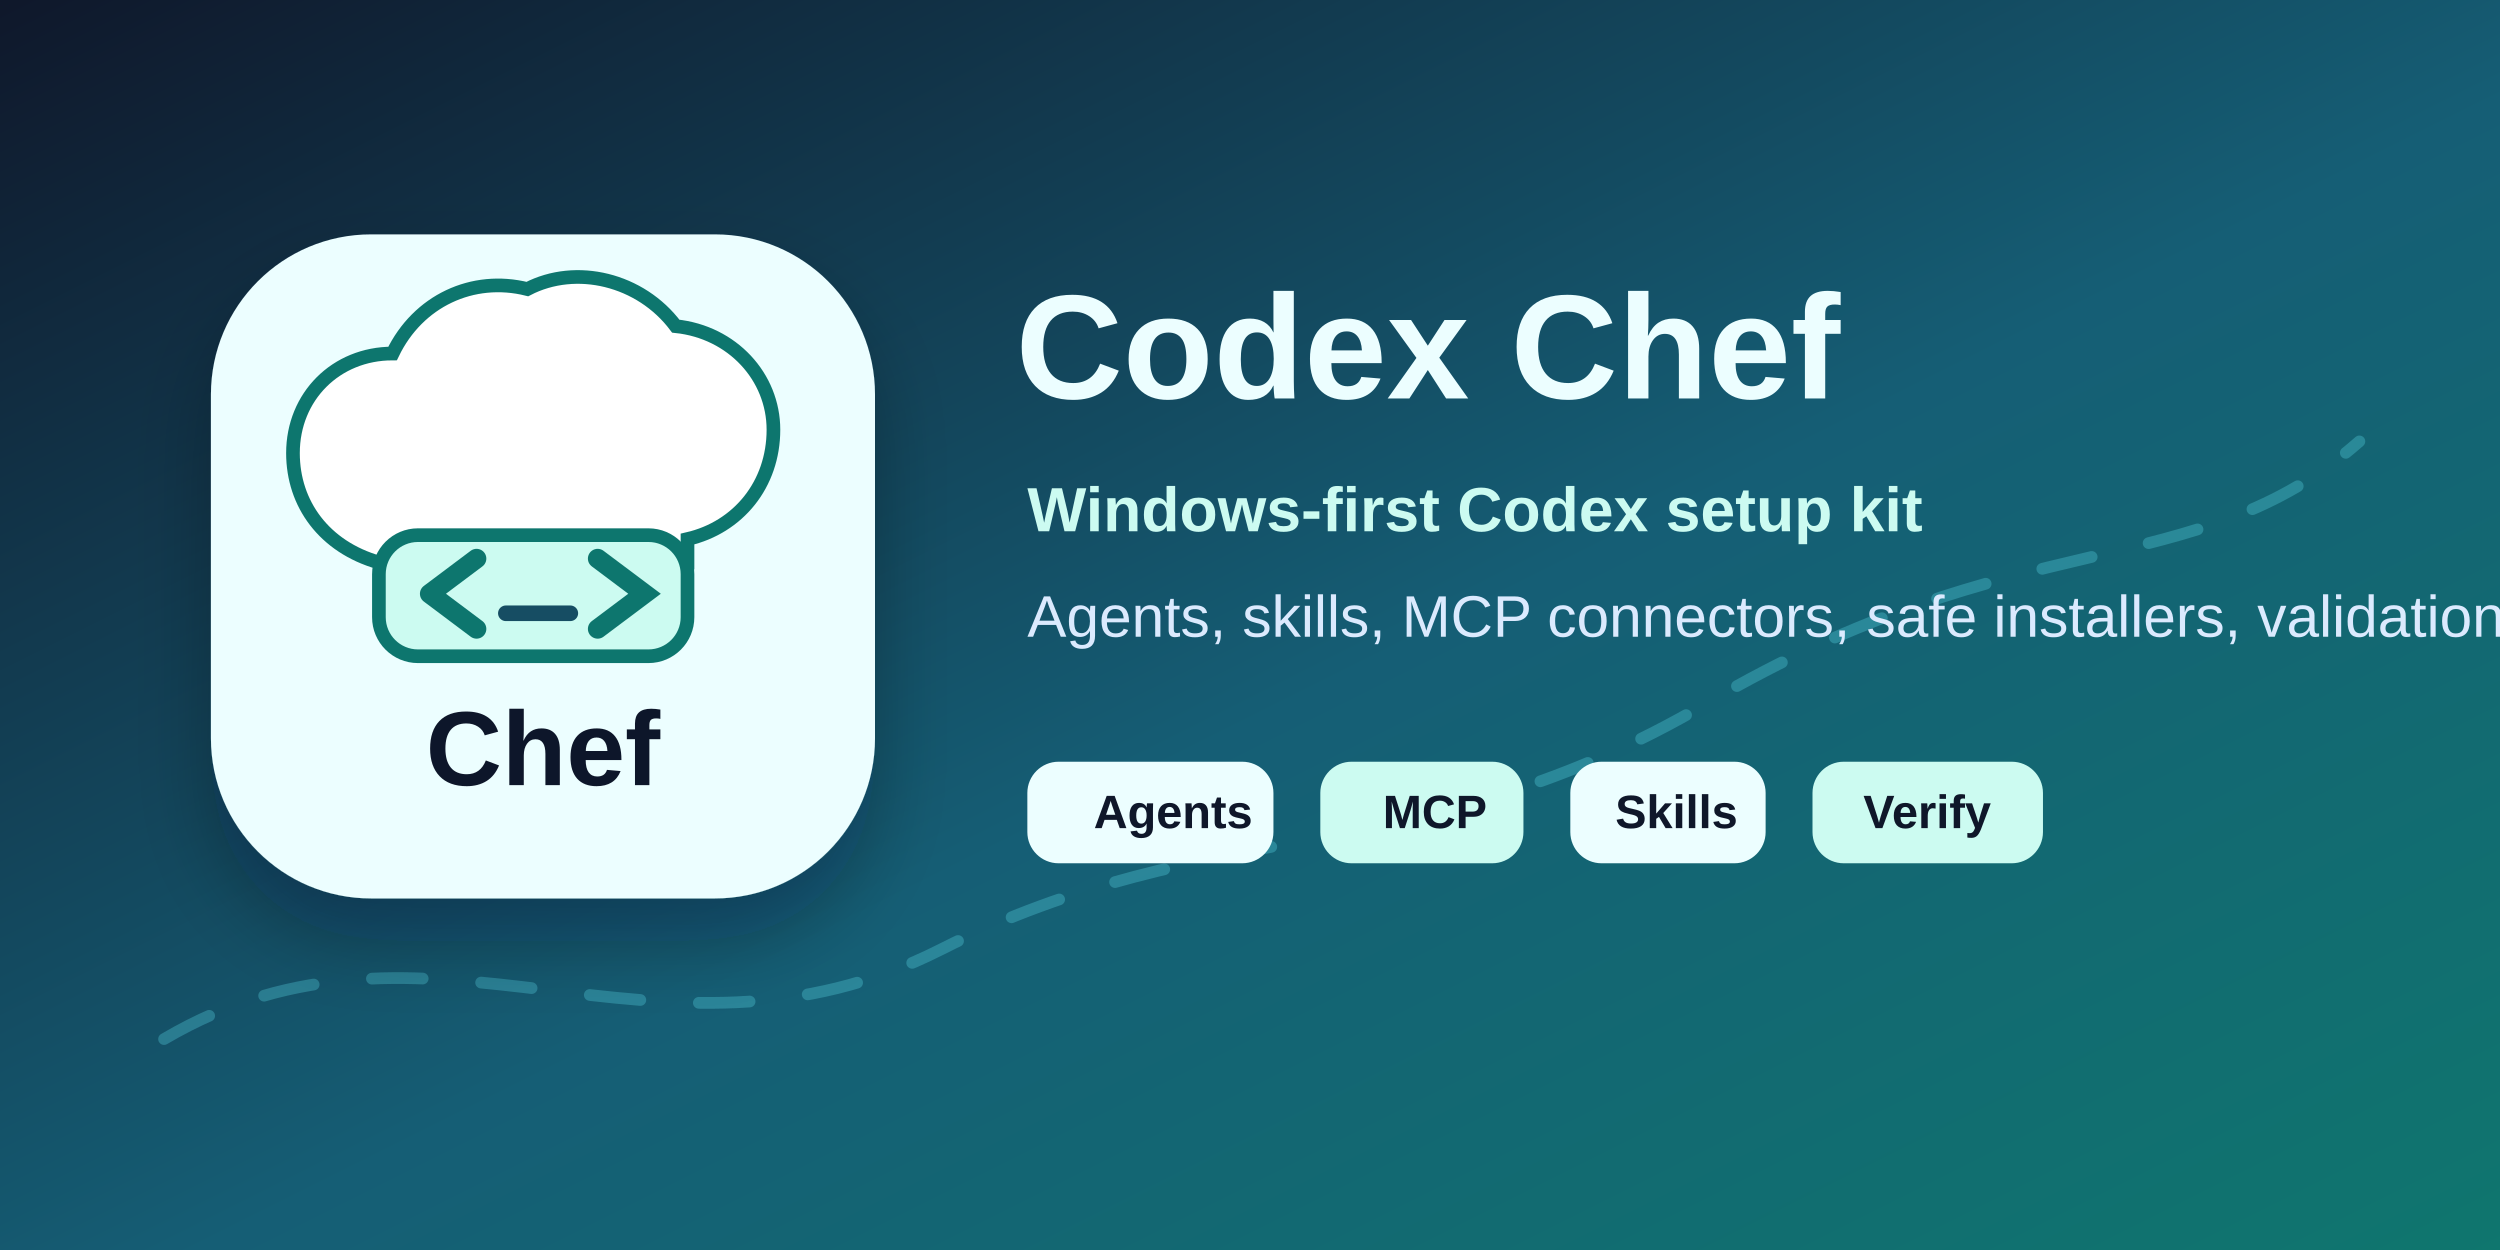
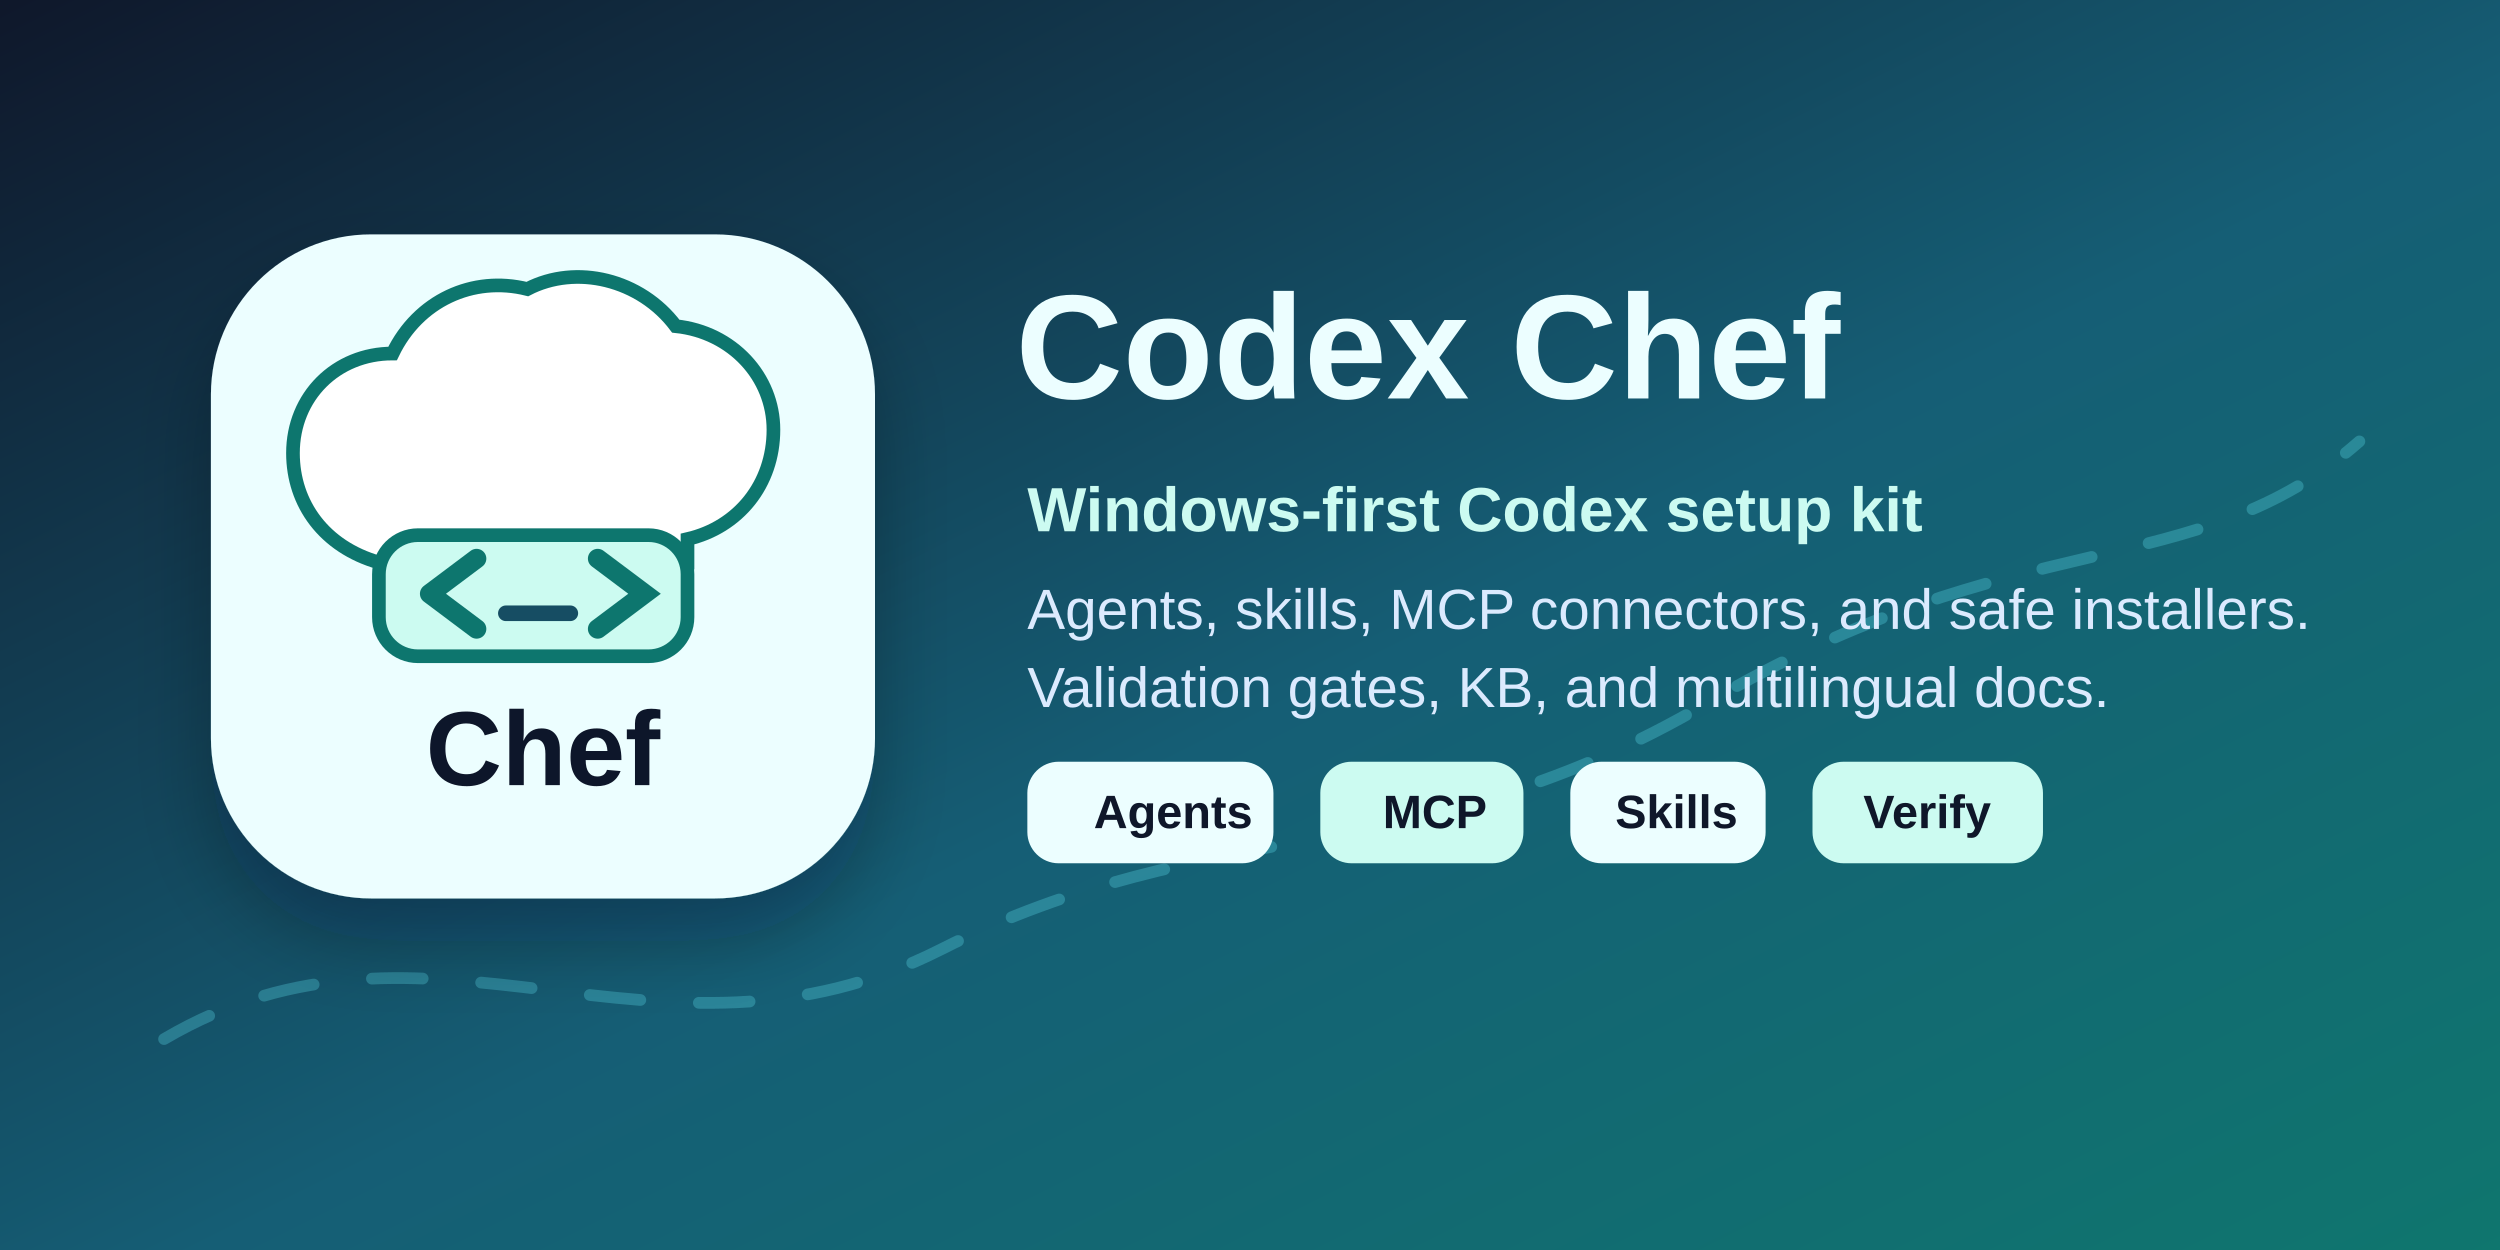
<svg xmlns="http://www.w3.org/2000/svg" width="1280" height="640" viewBox="0 0 1280 640" role="img" aria-labelledby="title desc">
  <defs>
    <linearGradient id="bg" x1="0" y1="0" x2="1" y2="1">
      <stop offset="0%" stop-color="#0f172a" />
      <stop offset="54%" stop-color="#155e75" />
      <stop offset="100%" stop-color="#0f766e" />
    </linearGradient>
    <filter id="shadow" x="-20%" y="-20%" width="140%" height="140%">
      <feDropShadow dx="0" dy="22" stdDeviation="20" flood-color="#020617" flood-opacity="0.28" />
    </filter>
    <style>
      .trace { stroke-dasharray: 26 30; animation: trace-flow 12s linear infinite; }
      .badge { animation: badge-float 8s ease-in-out infinite; transform-origin: 278px 290px; }
      @keyframes trace-flow { to { stroke-dashoffset: -220; } }
      @keyframes badge-float { 50% { transform: translate(108px, 114px); } }
      @media (prefers-reduced-motion: reduce) {
        .trace, .badge { animation: none; }
      }
    </style>
  </defs>
  <rect width="1280" height="640" fill="url(#bg)" />
  <path class="trace" d="M84 532 C220 452 336 560 482 486 C620 416 728 446 874 360 C1034 266 1124 300 1208 226" fill="none" stroke="#67e8f9" stroke-width="6" stroke-linecap="round" stroke-opacity="0.28" />
  <g class="badge" transform="translate(108 120)" filter="url(#shadow)">
    <rect width="340" height="340" rx="82" fill="#ecfeff" />
    <path d="M86 168 C58 160 42 138 42 112 C42 83 64 61 93 61 C106 34 134 21 162 28 C187 15 220 23 238 47 C267 50 288 73 288 100 C288 128 270 150 244 156 V168 Z" fill="#ffffff" stroke="#0f766e" stroke-width="7" />
    <rect x="86" y="154" width="158" height="62" rx="20" fill="#ccfbf1" stroke="#0f766e" stroke-width="7" />
    <path d="M112 184 L136 166 M112 184 L136 202" fill="none" stroke="#0f766e" stroke-width="10" stroke-linecap="round" />
    <path d="M198 166 L222 184 L198 202" fill="none" stroke="#0f766e" stroke-width="10" stroke-linecap="round" />
    <path d="M151 194 H184" stroke="#164e63" stroke-width="8" stroke-linecap="round" />
    <text x="170" y="282" text-anchor="middle" font-family="Segoe UI, Arial, sans-serif" font-size="54" font-weight="850" fill="#0f172a">Chef</text>
  </g>
  <g font-family="Segoe UI, Arial, sans-serif">
    <text x="520" y="204" font-size="76" font-weight="850" fill="#ecfeff">Codex Chef</text>
    <text x="526" y="272" font-size="32" font-weight="600" fill="#ccfbf1">Windows-first Codex setup kit</text>
-     <text x="526" y="326" font-size="30" fill="#dbeafe">Agents, skills, MCP connectors, safe installers, validation gates, and multilingual docs.</text>
+     <text x="526" y="322" font-size="29" fill="#dbeafe">Agents, skills, MCP connectors, and safe installers.</text>
+     <text x="526" y="362" font-size="29" fill="#dbeafe">Validation gates, KB, and multilingual docs.</text>
    <g font-size="24" font-weight="750">
      <rect x="526" y="390" width="126" height="52" rx="16" fill="#ecfeff" />
      <text x="560" y="424" fill="#0f172a">Agents</text>
      <rect x="676" y="390" width="104" height="52" rx="16" fill="#ccfbf1" />
      <text x="708" y="424" fill="#0f172a">MCP</text>
      <rect x="804" y="390" width="100" height="52" rx="16" fill="#ecfeff" />
      <text x="827" y="424" fill="#0f172a">Skills</text>
      <rect x="928" y="390" width="118" height="52" rx="16" fill="#ccfbf1" />
      <text x="954" y="424" fill="#0f172a">Verify</text>
    </g>
  </g>
</svg>
